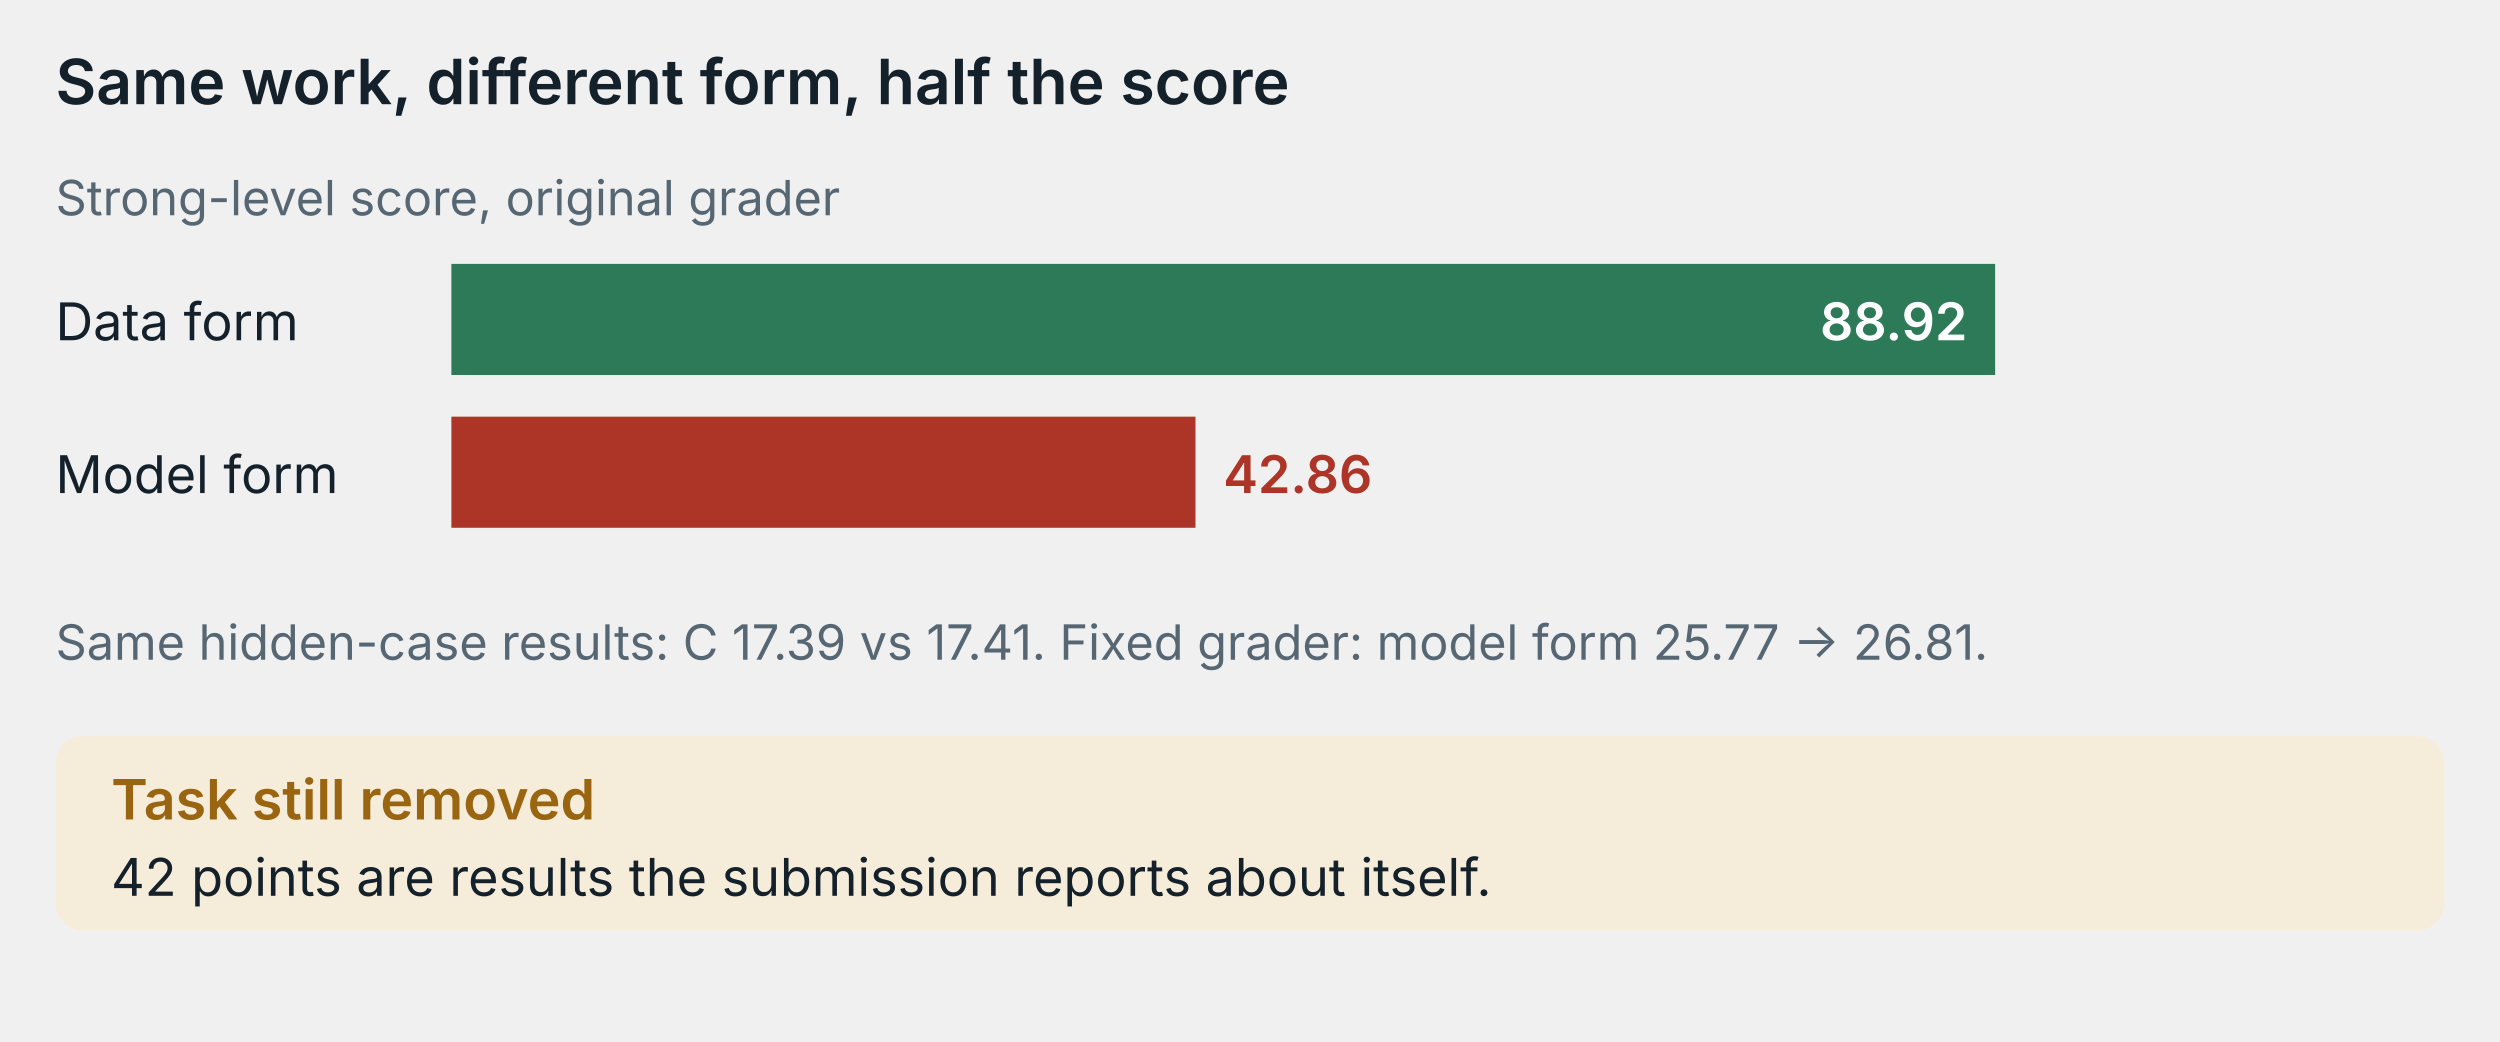
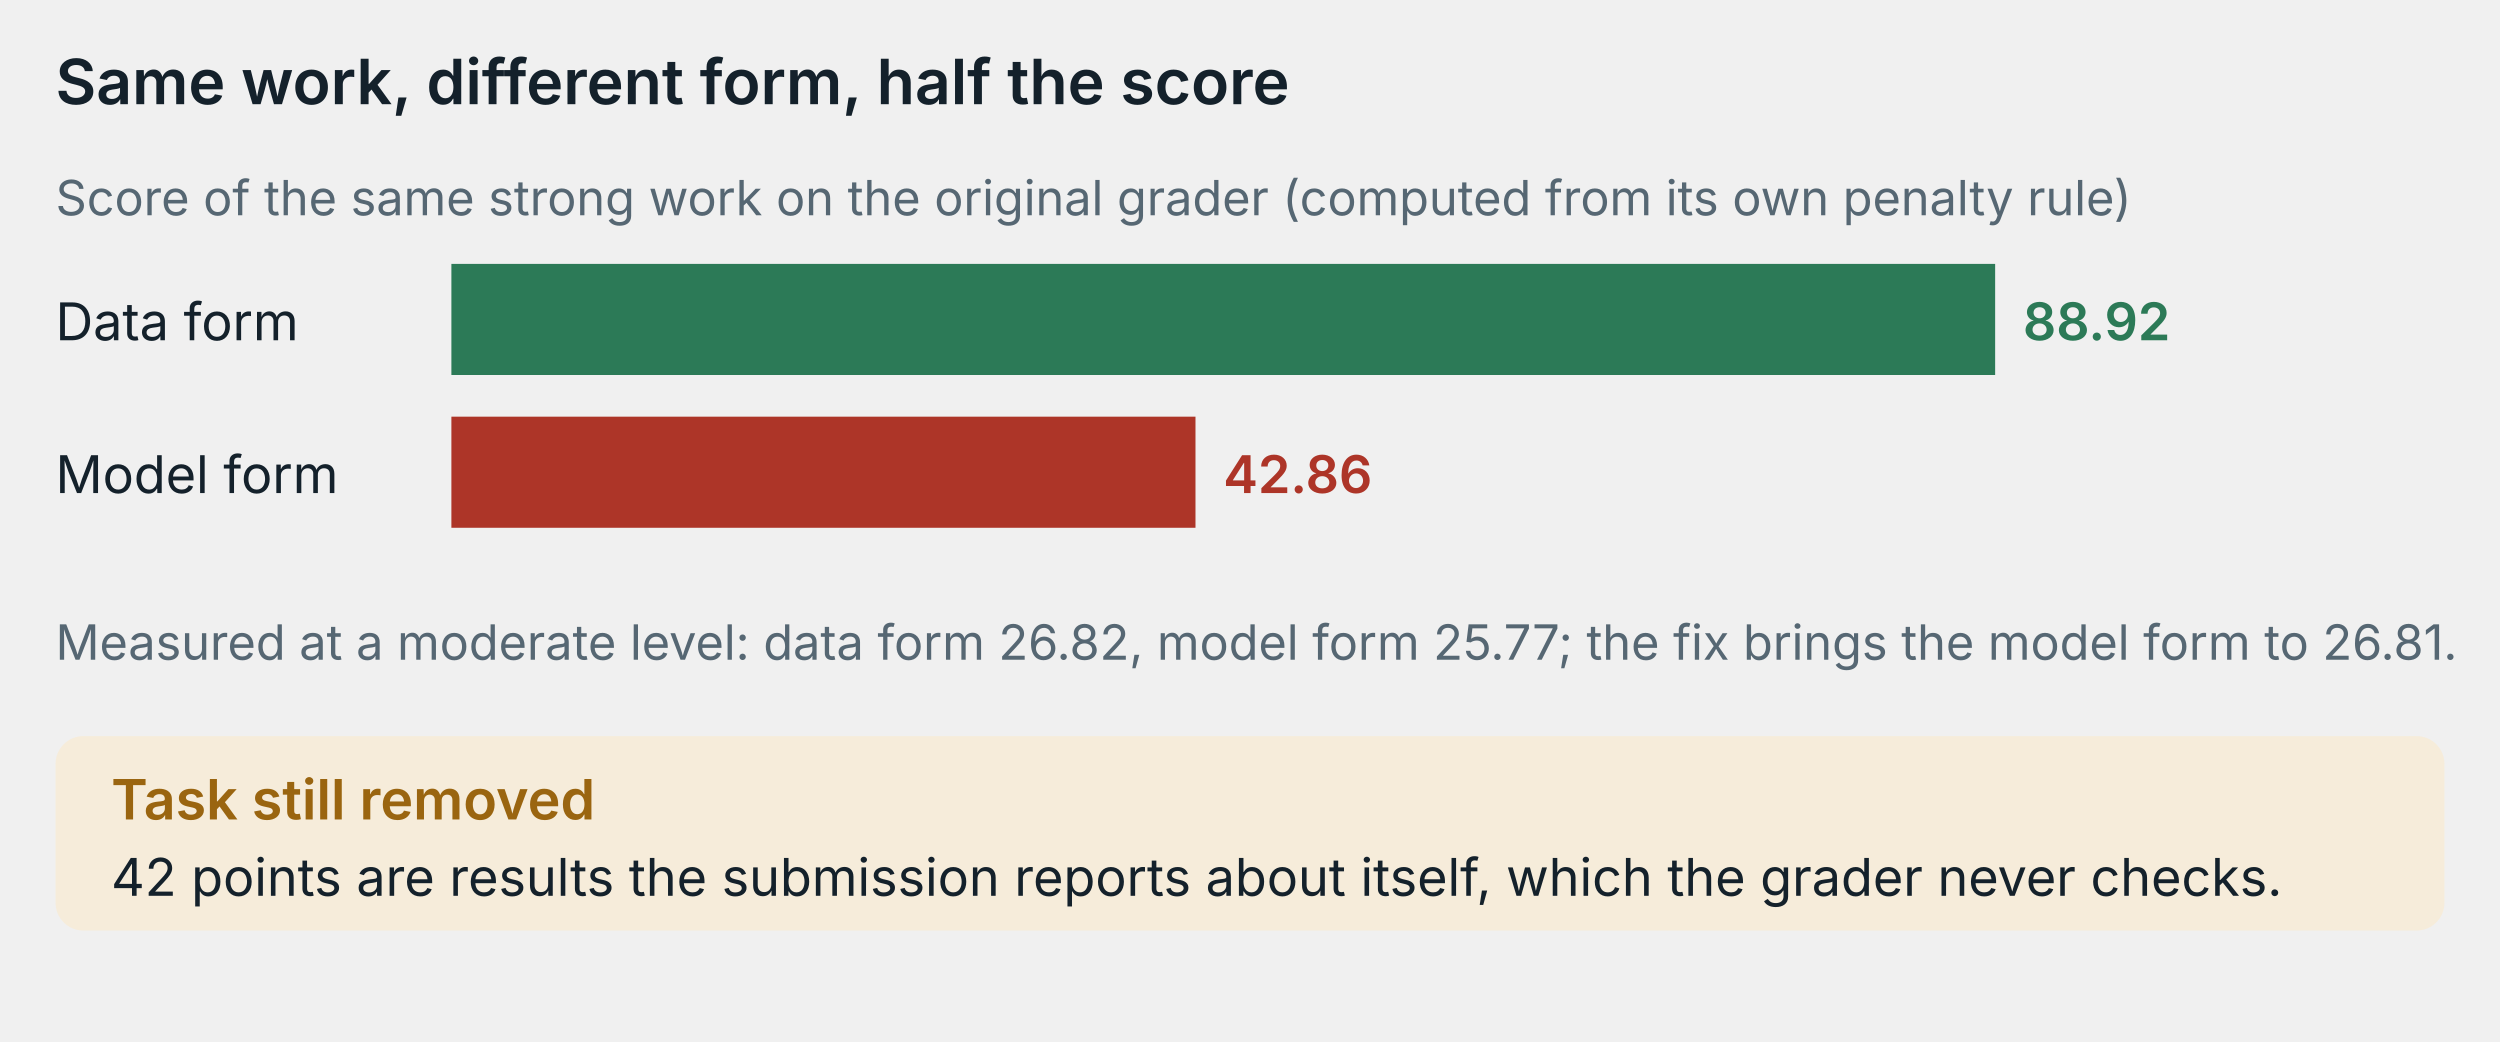
<svg xmlns="http://www.w3.org/2000/svg" viewBox="0 0 720 300" role="img">
  <style>
  .ink{fill:#14212b} .muted{fill:#566773} .rule{stroke:#d3dbe0} .bg{fill:#ffffff}
  .good{fill:#2c7a57} .bad{fill:#ad3528} .warn{fill:#9a6510} .acc{fill:#0f5c78}
  .goodS{stroke:#2c7a57} .badS{stroke:#ad3528} .accS{stroke:#0f5c78} .inkS{stroke:#14212b}
  .goodBg{fill:#e4f2ea} .badBg{fill:#f6e2df} .warnBg{fill:#f6ecda} .accBg{fill:#e3eff4}
  text{font-family:"IBM Plex Sans",system-ui,-apple-system,"Segoe UI",sans-serif}
  @media (prefers-color-scheme: dark){
    .ink{fill:#e2e9ed} .muted{fill:#95a6b1} .rule{stroke:#2a3843} .bg{fill:#152029}
    .good{fill:#6cc79a} .bad{fill:#f08a7c} .warn{fill:#e0a64a} .acc{fill:#6cb6d3}
    .goodS{stroke:#6cc79a} .badS{stroke:#f08a7c} .accS{stroke:#6cb6d3} .inkS{stroke:#e2e9ed}
    .goodBg{fill:#15302a} .badBg{fill:#3a1f1c} .warnBg{fill:#352a16} .accBg{fill:#16303c}
  }
</style>
  <text class="ink" x="16" y="30" font-size="18" font-weight="600">Same work, different form, half the score</text>
-   <text class="muted" x="16" y="62" font-size="14">Strong-level score, original grader</text>
+   <text class="muted" x="16" y="62" font-size="14">Score of the same strong work on the original grader (computed from its own penalty rule)</text>
  <text class="ink" x="16" y="98" font-size="15">Data form</text>
  <rect class="good" x="130" y="76" width="444.6" height="32" />
-   <text x="566.6" y="98" font-size="15" font-weight="600" text-anchor="end" fill="#fff">88.92</text>
+   <text class="good" x="582.6" y="98" font-size="15" font-weight="600">88.92</text>
  <text class="ink" x="16" y="142" font-size="15">Model form</text>
  <rect class="bad" x="130" y="120" width="214.3" height="32" />
  <text class="bad" x="352.3" y="142" font-size="15" font-weight="600">42.86</text>
-   <text class="muted" x="16" y="190" font-size="14">Same hidden-case results: C 17.39 vs 17.41. Fixed grader: model form 25.77 → 26.81.</text>
+   <text class="muted" x="16" y="190" font-size="14">Measured at a moderate level: data form 26.82, model form 25.77; the fix brings the model form to 26.81.</text>
  <rect class="warnBg" x="16" y="212" width="688" height="56" rx="8" />
  <text class="warn" x="32" y="236" font-size="16" font-weight="600">Task still removed</text>
-   <text class="ink" x="32" y="258" font-size="15">42 points are results the submission reports about itself.</text>
+   <text class="ink" x="32" y="258" font-size="15">42 points are results the submission reports about itself, which the grader never checks.</text>
</svg>
